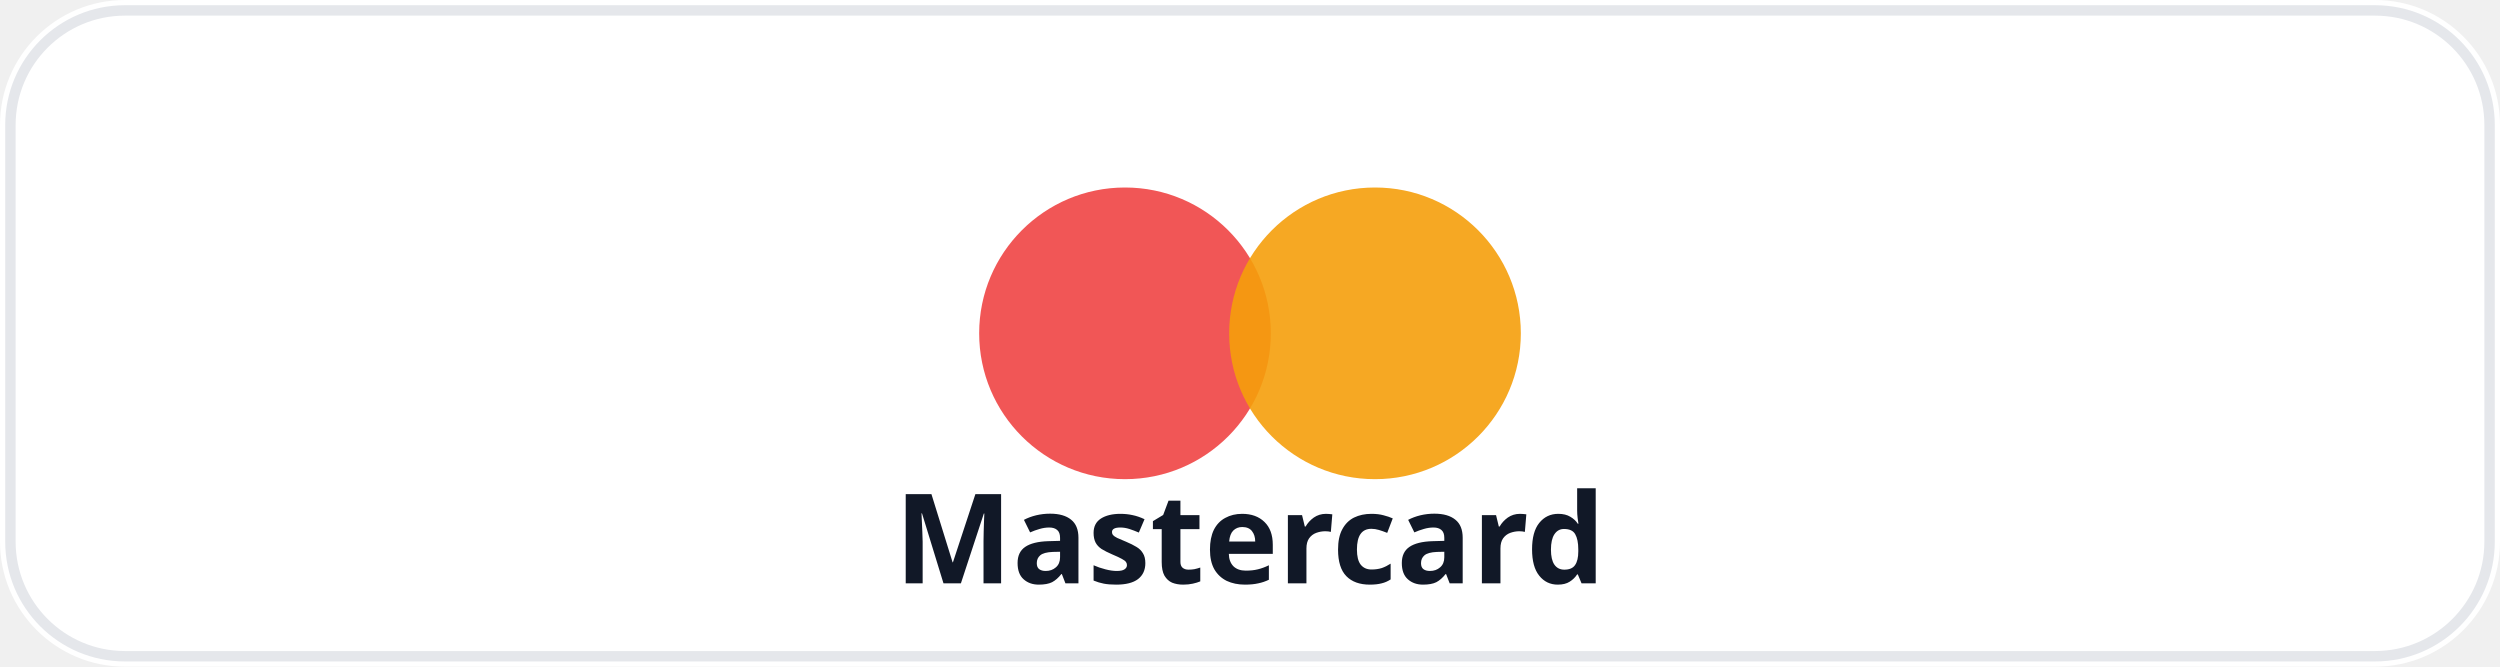
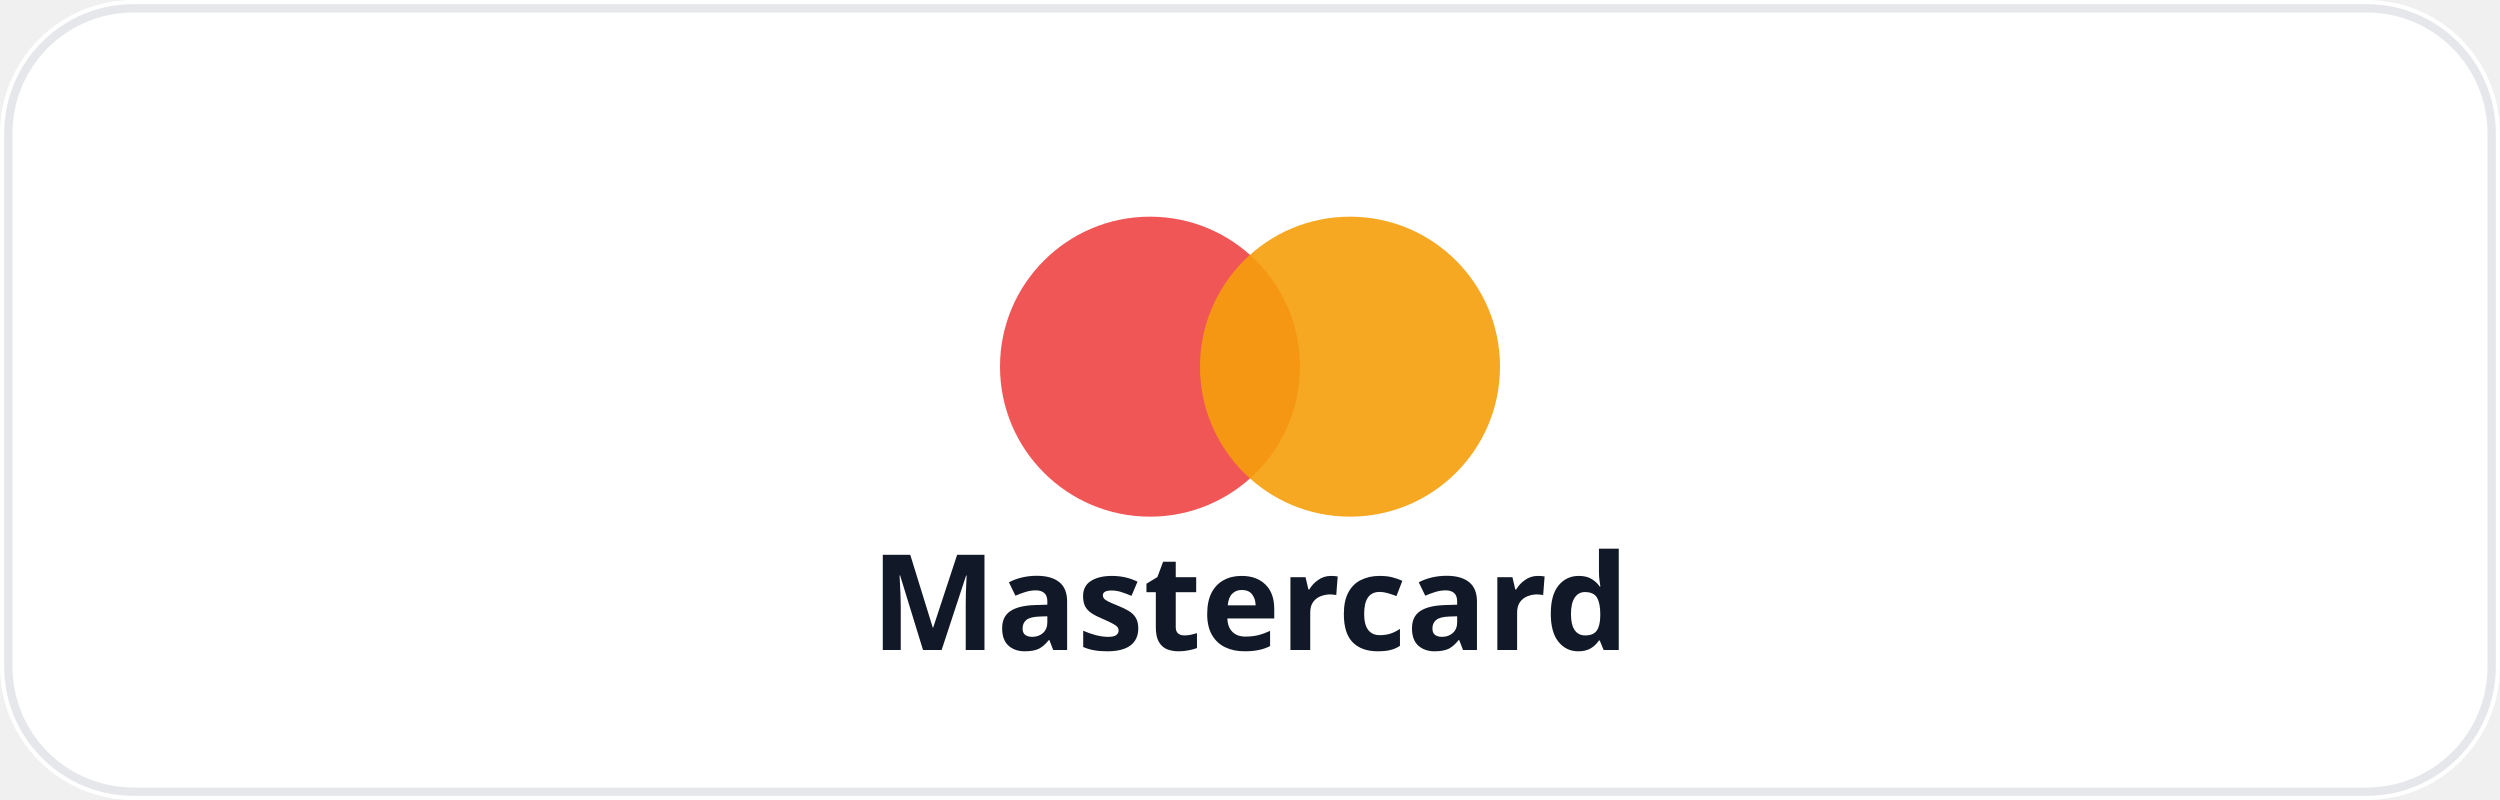
- <svg xmlns="http://www.w3.org/2000/svg" width="240" height="64" viewBox="0 0 240 64" role="img" aria-label="Mastercard logo">
-   <rect width="240" height="64" rx="12" fill="#ffffff" />
-   <rect x="1" y="1" width="238" height="62" rx="11" fill="none" stroke="#e5e7eb" />
-   <circle cx="108" cy="32" r="14" fill="#ef4444" opacity="0.9" />
-   <circle cx="132" cy="32" r="14" fill="#f59e0b" opacity="0.9" />
-   <text x="120" y="56" text-anchor="middle" font-family="ui-sans-serif, system-ui" font-size="12" font-weight="900" fill="#111827">Mastercard</text>
+ <svg xmlns="http://www.w3.org/2000/svg" width="300" height="96" viewBox="0 0 300 96" role="img" aria-label="Mastercard logo">
+   <rect width="300" height="96" rx="16" fill="#ffffff" />
+   <rect x="1" y="1" width="298" height="94" rx="15" fill="none" stroke="#e5e7eb" />
+   <circle cx="138" cy="44" r="18" fill="#ef4444" opacity="0.9" />
+   <circle cx="162" cy="44" r="18" fill="#f59e0b" opacity="0.9" />
+   <text x="150" y="78" text-anchor="middle" font-family="ui-sans-serif, system-ui" font-size="16" font-weight="900" fill="#111827">Mastercard</text>
</svg>
